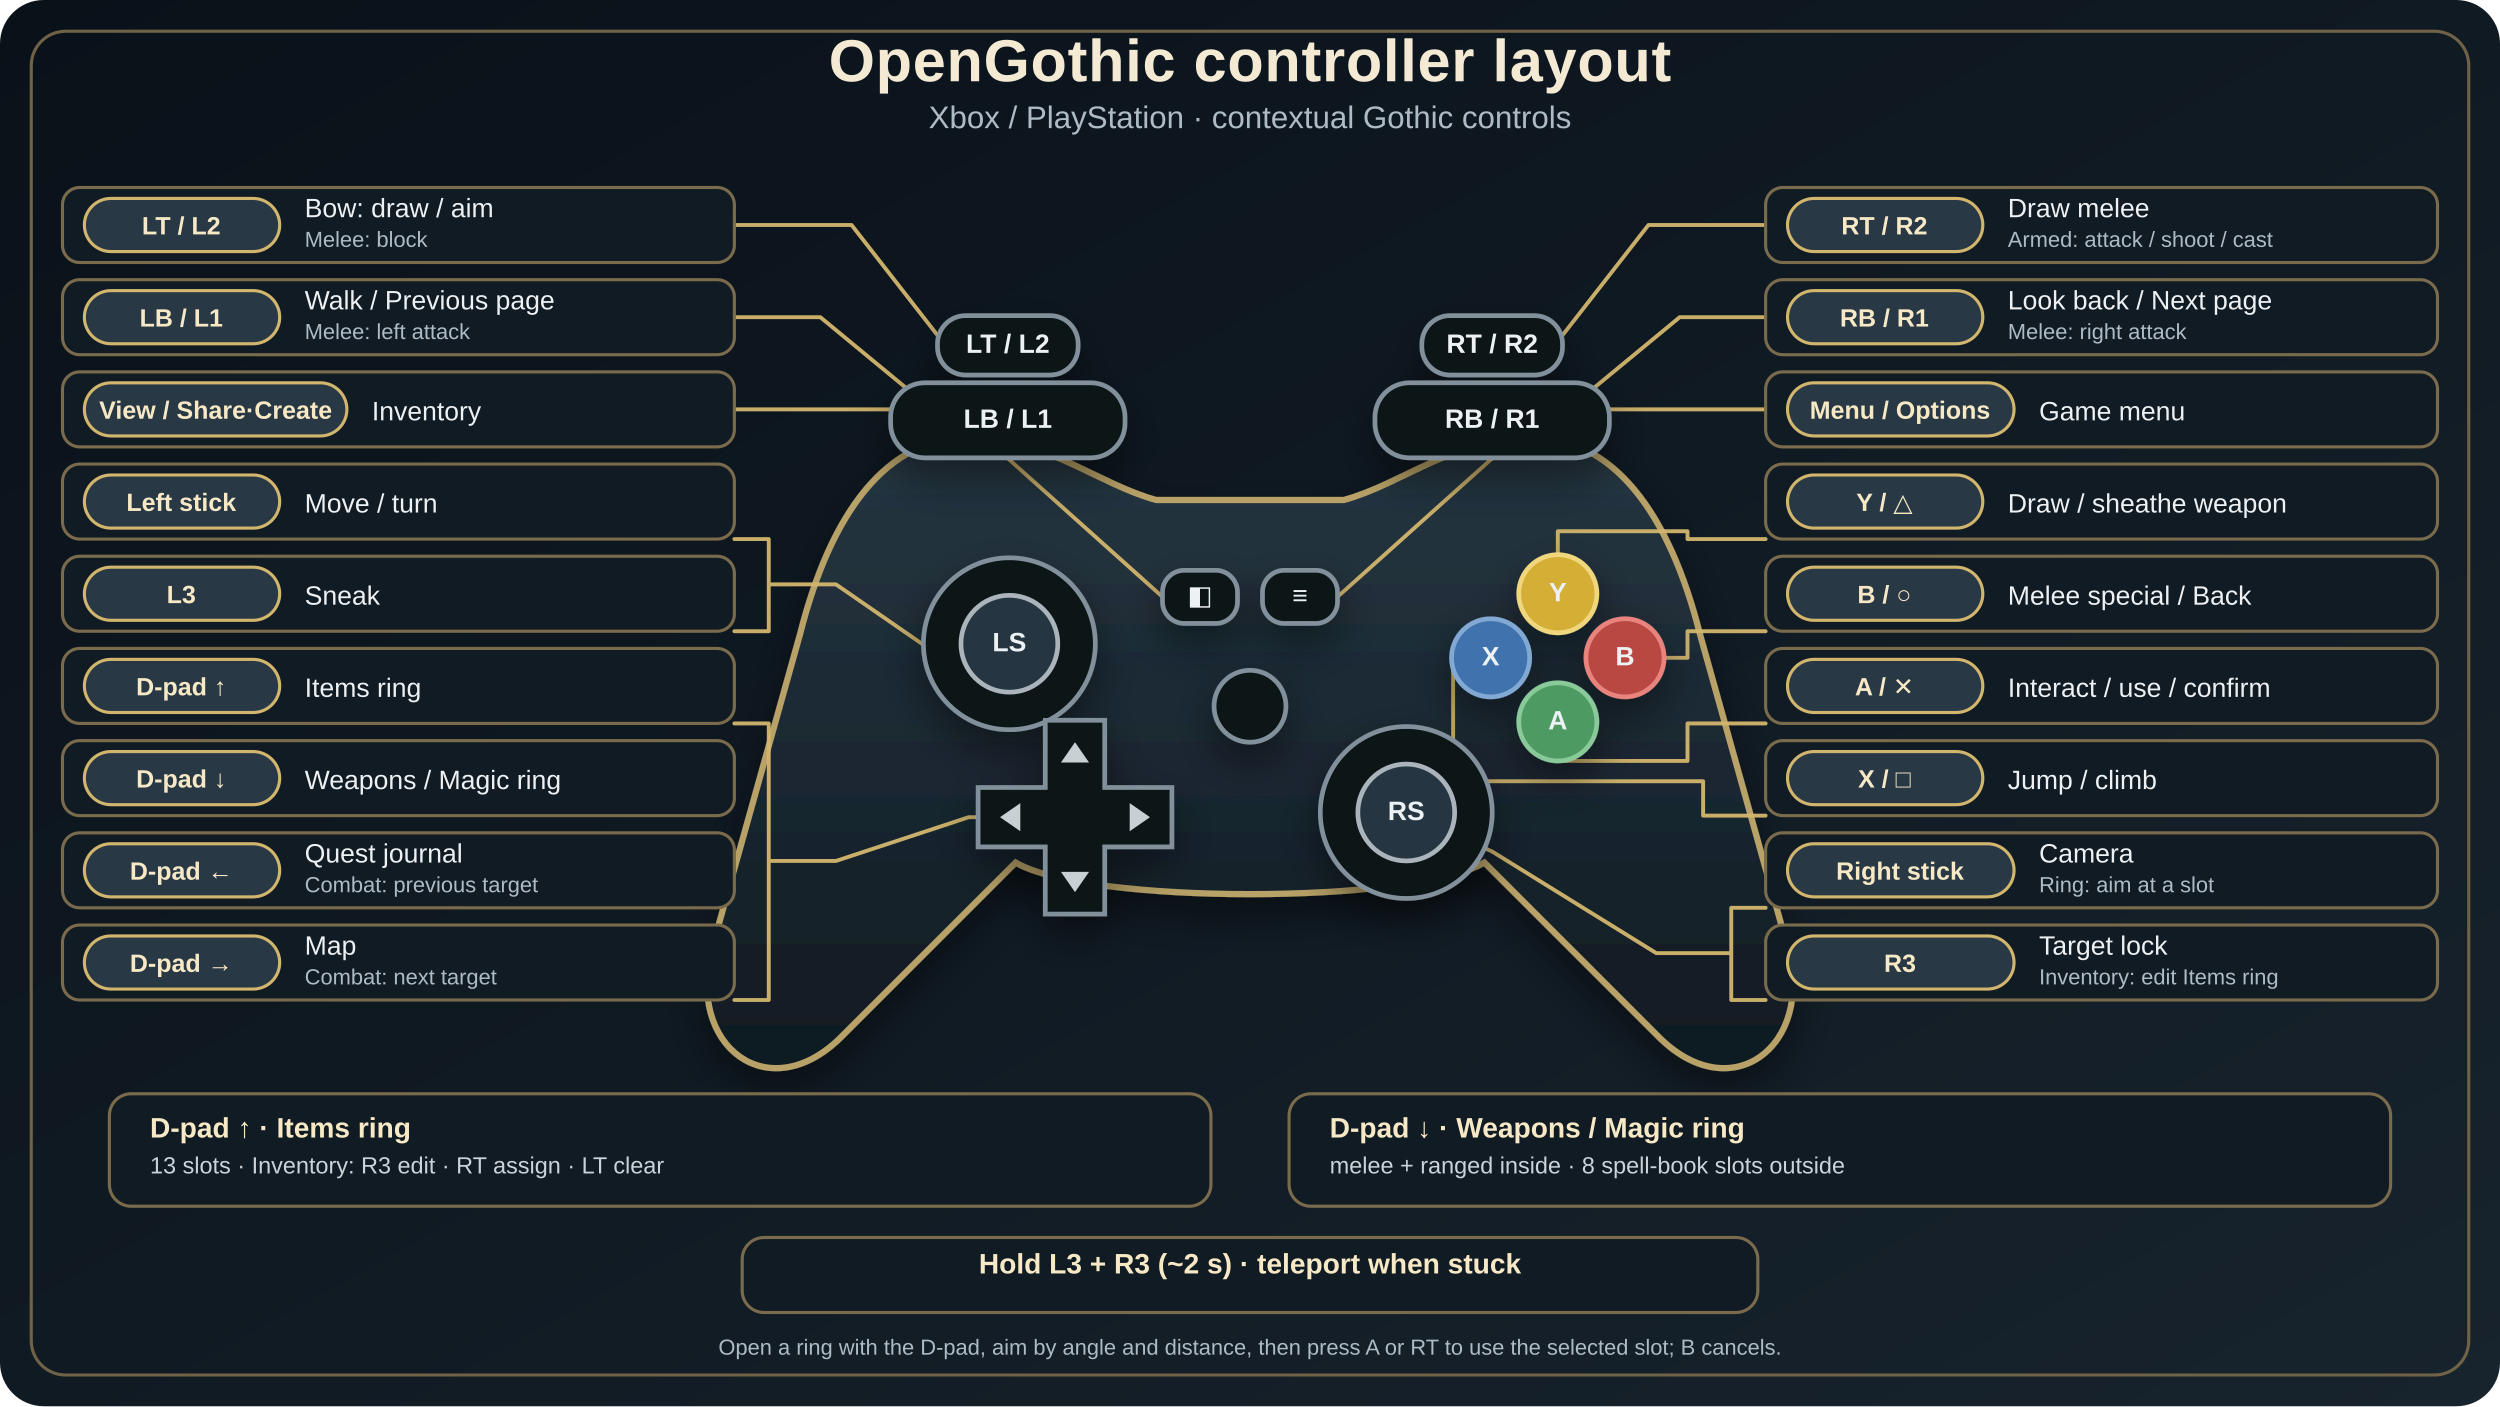
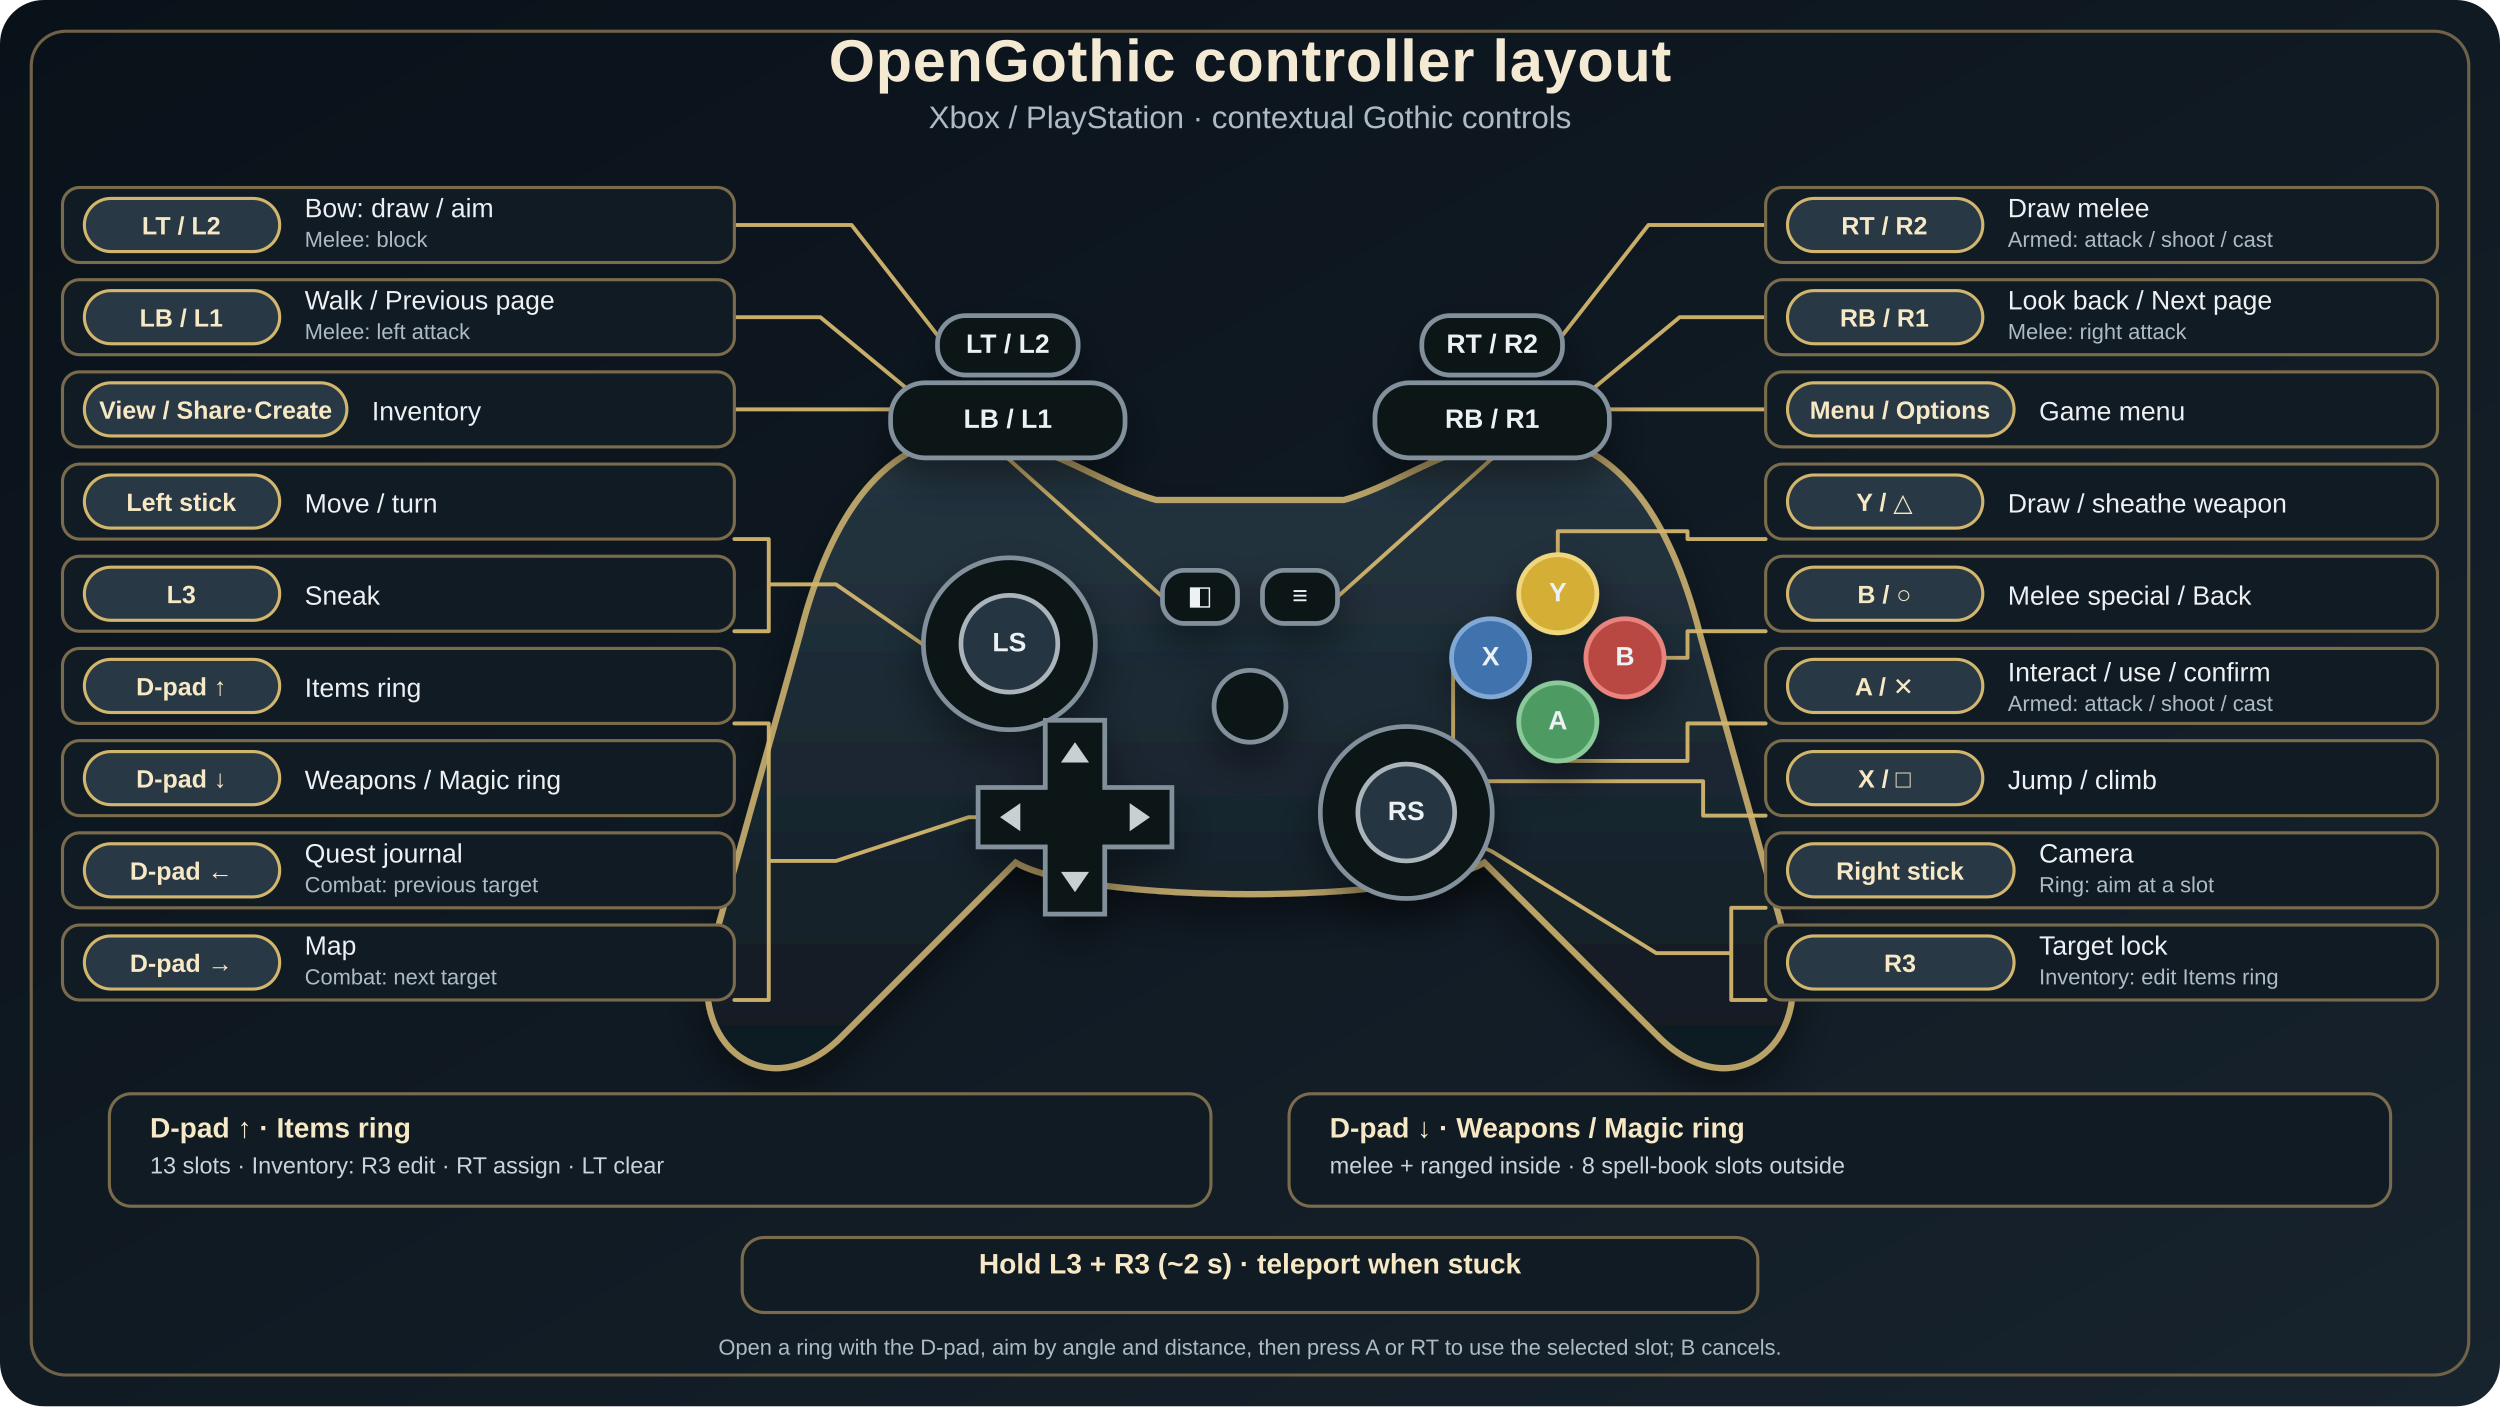
<svg xmlns="http://www.w3.org/2000/svg" viewBox="0 0 1600 900" role="img" aria-labelledby="title desc">
  <defs>
    <linearGradient id="bg" x1="0" y1="0" x2="1" y2="1">
      <stop offset="0" stop-color="#091119" />
      <stop offset="1" stop-color="#17232d" />
    </linearGradient>
    <linearGradient id="pad" x1="0" y1="0" x2="0" y2="1">
      <stop offset="0" stop-color="#263642" />
      <stop offset="1" stop-color="#101a22" />
    </linearGradient>
    <filter id="shadow" x="-20%" y="-20%" width="140%" height="160%">
      <feDropShadow dx="0" dy="12" stdDeviation="14" flood-color="#000" flood-opacity=".45" />
    </filter>
    <style>
      .title{font:600 38px 'Segoe UI',Arial,sans-serif;fill:#f4ead4;letter-spacing:.5px}
      .subtitle{font:400 20px 'Segoe UI',Arial,sans-serif;fill:#aebbc5}
      .card{fill:#111b24;stroke:#796b4c;stroke-width:2}
      .badge{fill:#283845;stroke:#d2b66d;stroke-width:2}
      .key{font:600 16px 'Segoe UI Symbol','Segoe UI',Arial,sans-serif;fill:#f7e9c5;text-anchor:middle}
      .action{font:500 17px 'Segoe UI',Arial,sans-serif;fill:#edf1f3}
      .small{font:400 14px 'Segoe UI',Arial,sans-serif;fill:#aebbc5}
      .wire{fill:none;stroke:#d2b66d;stroke-width:2.5;stroke-linecap:round;stroke-linejoin:round;opacity:.95}
      .dot{fill:#d2b66d}
      .pad{fill:url(#pad);stroke:#b9a268;stroke-width:4}
      .control{fill:#0b1218;stroke:#81909a;stroke-width:3}
      .controlText{font:600 17px 'Segoe UI Symbol','Segoe UI',Arial,sans-serif;fill:#ecf1f3;text-anchor:middle;dominant-baseline:middle}
      .footerTitle{font:600 18px 'Segoe UI',Arial,sans-serif;fill:#f7e9c5}
      .footerText{font:400 15px 'Segoe UI',Arial,sans-serif;fill:#cbd3d8}
    </style>
  </defs>
  <rect width="1600" height="900" rx="28" fill="url(#bg)" />
  <rect x="20" y="20" width="1560" height="860" rx="22" fill="none" stroke="#6f6247" stroke-width="2" />
  <text x="800" y="52" class="title" text-anchor="middle">OpenGothic controller layout</text>
  <text x="800" y="82" class="subtitle" text-anchor="middle">Xbox / PlayStation · contextual Gothic controls</text>
  <g filter="url(#shadow)">
    <path class="pad" d="M620 280 C568 280 532 327 512 406 L456 606       C438 670 493 711 540 662 L650 552 C696 579 904 579 950 552       L1060 662 C1107 711 1162 670 1144 606 L1088 406       C1068 327 1032 280 980 280 C931 280 897 310 860 320 H740       C703 310 669 280 620 280 Z" />
  </g>
  <g class="wire">
    <path d="M470 144 H545 L605 221" />
    <path d="M470 203 H525 L605 269" />
    <path d="M1130 144 H1055 L995 221" />
    <path d="M1130 203 H1075 L995 269" />
    <path d="M470 262 H610 L744 382" />
    <path d="M1130 262 H990 L856 382" />
    <path d="M470 345 H492 V404 H470 M492 374 H535 L590 412 H646" />
    <path d="M470 463 H492 V640 H470 M492 551 H535 L620 523 H688" />
    <path d="M1130 345 H1080 V340 H997 V355" />
    <path d="M1130 404 H1080 V421 H1065" />
    <path d="M1130 463 H1080 V487 H997 V487" />
    <path d="M1130 522 H1090 V500 H930 V421 H929" />
    <path d="M1130 581 H1108 V640 H1130 M1108 610 H1060 L955 545 L900 520" />
  </g>
  <g filter="url(#shadow)">
    <rect x="570" y="245" width="150" height="48" rx="22" class="control" />
    <rect x="880" y="245" width="150" height="48" rx="22" class="control" />
    <rect x="600" y="202" width="90" height="38" rx="18" class="control" />
    <rect x="910" y="202" width="90" height="38" rx="18" class="control" />
    <text x="645" y="269" class="controlText">LB / L1</text>
    <text x="955" y="269" class="controlText">RB / R1</text>
    <text x="645" y="221" class="controlText">LT / L2</text>
    <text x="955" y="221" class="controlText">RT / R2</text>
    <circle cx="646" cy="412" r="55" class="control" />
    <circle cx="646" cy="412" r="31" fill="#263642" stroke="#aab4ba" stroke-width="3" />
    <text x="646" y="412" class="controlText">LS</text>
    <circle cx="900" cy="520" r="55" class="control" />
    <circle cx="900" cy="520" r="31" fill="#263642" stroke="#aab4ba" stroke-width="3" />
    <text x="900" y="520" class="controlText">RS</text>
    <g transform="translate(688 523)">
      <path d="M-19-62 H19 V-19 H62 V19 H19 V62 H-19 V19 H-62 V-19 H-19Z" class="control" />
      <path d="M0-48 L-9-35 H9Z M48 0 L35-9 V9Z M0 48 L-9 35 H9Z M-48 0 L-35-9 V9Z" fill="#c8d0d4" />
    </g>
    <g>
      <circle cx="997" cy="380" r="25" fill="#d4ae36" stroke="#f0d77d" stroke-width="3" />
      <circle cx="1040" cy="421" r="25" fill="#b94742" stroke="#e8847d" stroke-width="3" />
      <circle cx="954" cy="421" r="25" fill="#3f72ad" stroke="#82a9d4" stroke-width="3" />
      <circle cx="997" cy="462" r="25" fill="#4e9b62" stroke="#8ac99a" stroke-width="3" />
      <text x="997" y="380" class="controlText">Y</text>
      <text x="1040" y="421" class="controlText">B</text>
      <text x="954" y="421" class="controlText">X</text>
      <text x="997" y="462" class="controlText">A</text>
    </g>
    <rect x="744" y="365" width="48" height="34" rx="14" class="control" />
    <rect x="808" y="365" width="48" height="34" rx="14" class="control" />
    <text x="768" y="382" class="controlText">◧</text>
    <text x="832" y="382" class="controlText">≡</text>
    <circle cx="800" cy="452" r="23" class="control" />
  </g>
  <g>
    <rect x="40" y="120" width="430" height="48" rx="11" class="card" />
    <rect x="54" y="127" width="125" height="34" rx="17" class="badge" />
    <text x="116" y="150" class="key">LT / L2</text>
    <text x="195" y="139" class="action">Bow: draw / aim</text>
    <text x="195" y="158" class="small">Melee: block</text>
    <rect x="40" y="179" width="430" height="48" rx="11" class="card" />
    <rect x="54" y="186" width="125" height="34" rx="17" class="badge" />
    <text x="116" y="209" class="key">LB / L1</text>
    <text x="195" y="198" class="action">Walk / Previous page</text>
    <text x="195" y="217" class="small">Melee: left attack</text>
    <rect x="40" y="238" width="430" height="48" rx="11" class="card" />
    <rect x="54" y="245" width="168" height="34" rx="17" class="badge" />
    <text x="138" y="268" class="key">View / Share·Create</text>
    <text x="238" y="269" class="action">Inventory</text>
    <rect x="40" y="297" width="430" height="48" rx="11" class="card" />
    <rect x="54" y="304" width="125" height="34" rx="17" class="badge" />
    <text x="116" y="327" class="key">Left stick</text>
    <text x="195" y="328" class="action">Move / turn</text>
    <rect x="40" y="356" width="430" height="48" rx="11" class="card" />
    <rect x="54" y="363" width="125" height="34" rx="17" class="badge" />
    <text x="116" y="386" class="key">L3</text>
    <text x="195" y="387" class="action">Sneak</text>
    <rect x="40" y="415" width="430" height="48" rx="11" class="card" />
    <rect x="54" y="422" width="125" height="34" rx="17" class="badge" />
    <text x="116" y="445" class="key">D-pad ↑</text>
    <text x="195" y="446" class="action">Items ring</text>
    <rect x="40" y="474" width="430" height="48" rx="11" class="card" />
    <rect x="54" y="481" width="125" height="34" rx="17" class="badge" />
    <text x="116" y="504" class="key">D-pad ↓</text>
    <text x="195" y="505" class="action">Weapons / Magic ring</text>
    <rect x="40" y="533" width="430" height="48" rx="11" class="card" />
    <rect x="54" y="540" width="125" height="34" rx="17" class="badge" />
    <text x="116" y="563" class="key">D-pad ←</text>
    <text x="195" y="552" class="action">Quest journal</text>
    <text x="195" y="571" class="small">Combat: previous target</text>
    <rect x="40" y="592" width="430" height="48" rx="11" class="card" />
    <rect x="54" y="599" width="125" height="34" rx="17" class="badge" />
    <text x="116" y="622" class="key">D-pad →</text>
    <text x="195" y="611" class="action">Map</text>
    <text x="195" y="630" class="small">Combat: next target</text>
  </g>
  <g>
    <rect x="1130" y="120" width="430" height="48" rx="11" class="card" />
    <rect x="1144" y="127" width="125" height="34" rx="17" class="badge" />
    <text x="1206" y="150" class="key">RT / R2</text>
    <text x="1285" y="139" class="action">Draw melee</text>
    <text x="1285" y="158" class="small">Armed: attack / shoot / cast</text>
    <rect x="1130" y="179" width="430" height="48" rx="11" class="card" />
    <rect x="1144" y="186" width="125" height="34" rx="17" class="badge" />
    <text x="1206" y="209" class="key">RB / R1</text>
    <text x="1285" y="198" class="action">Look back / Next page</text>
    <text x="1285" y="217" class="small">Melee: right attack</text>
    <rect x="1130" y="238" width="430" height="48" rx="11" class="card" />
    <rect x="1144" y="245" width="145" height="34" rx="17" class="badge" />
    <text x="1216" y="268" class="key">Menu / Options</text>
    <text x="1305" y="269" class="action">Game menu</text>
    <rect x="1130" y="297" width="430" height="48" rx="11" class="card" />
    <rect x="1144" y="304" width="125" height="34" rx="17" class="badge" />
    <text x="1206" y="327" class="key">Y / △</text>
    <text x="1285" y="328" class="action">Draw / sheathe weapon</text>
    <rect x="1130" y="356" width="430" height="48" rx="11" class="card" />
    <rect x="1144" y="363" width="125" height="34" rx="17" class="badge" />
    <text x="1206" y="386" class="key">B / ○</text>
    <text x="1285" y="387" class="action">Melee special / Back</text>
    <rect x="1130" y="415" width="430" height="48" rx="11" class="card" />
    <rect x="1144" y="422" width="125" height="34" rx="17" class="badge" />
    <text x="1206" y="445" class="key">A / ✕</text>
-     <text x="1285" y="446" class="action">Interact / use / confirm</text>
+     <text x="1285" y="436" class="action">Interact / use / confirm</text>
+     <text x="1285" y="455" class="small">Armed: attack / shoot / cast</text>
    <rect x="1130" y="474" width="430" height="48" rx="11" class="card" />
    <rect x="1144" y="481" width="125" height="34" rx="17" class="badge" />
    <text x="1206" y="504" class="key">X / □</text>
    <text x="1285" y="505" class="action">Jump / climb</text>
    <rect x="1130" y="533" width="430" height="48" rx="11" class="card" />
    <rect x="1144" y="540" width="145" height="34" rx="17" class="badge" />
    <text x="1216" y="563" class="key">Right stick</text>
    <text x="1305" y="552" class="action">Camera</text>
    <text x="1305" y="571" class="small">Ring: aim at a slot</text>
    <rect x="1130" y="592" width="430" height="48" rx="11" class="card" />
    <rect x="1144" y="599" width="145" height="34" rx="17" class="badge" />
    <text x="1216" y="622" class="key">R3</text>
    <text x="1305" y="611" class="action">Target lock</text>
    <text x="1305" y="630" class="small">Inventory: edit Items ring</text>
  </g>
  <g>
    <rect x="70" y="700" width="705" height="72" rx="14" class="card" />
    <text x="96" y="728" class="footerTitle">D-pad ↑ · Items ring</text>
    <text x="96" y="751" class="footerText">13 slots · Inventory: R3 edit · RT assign · LT clear</text>
    <rect x="825" y="700" width="705" height="72" rx="14" class="card" />
    <text x="851" y="728" class="footerTitle">D-pad ↓ · Weapons / Magic ring</text>
    <text x="851" y="751" class="footerText">melee + ranged inside · 8 spell-book slots outside</text>
    <rect x="475" y="792" width="650" height="48" rx="14" class="card" />
    <text x="800" y="815" class="footerTitle" text-anchor="middle">Hold L3 + R3 (~2 s) · teleport when stuck</text>
  </g>
  <text x="800" y="867" class="small" text-anchor="middle">Open a ring with the D-pad, aim by angle and distance, then press A or RT to use the selected slot; B cancels.</text>
</svg>
